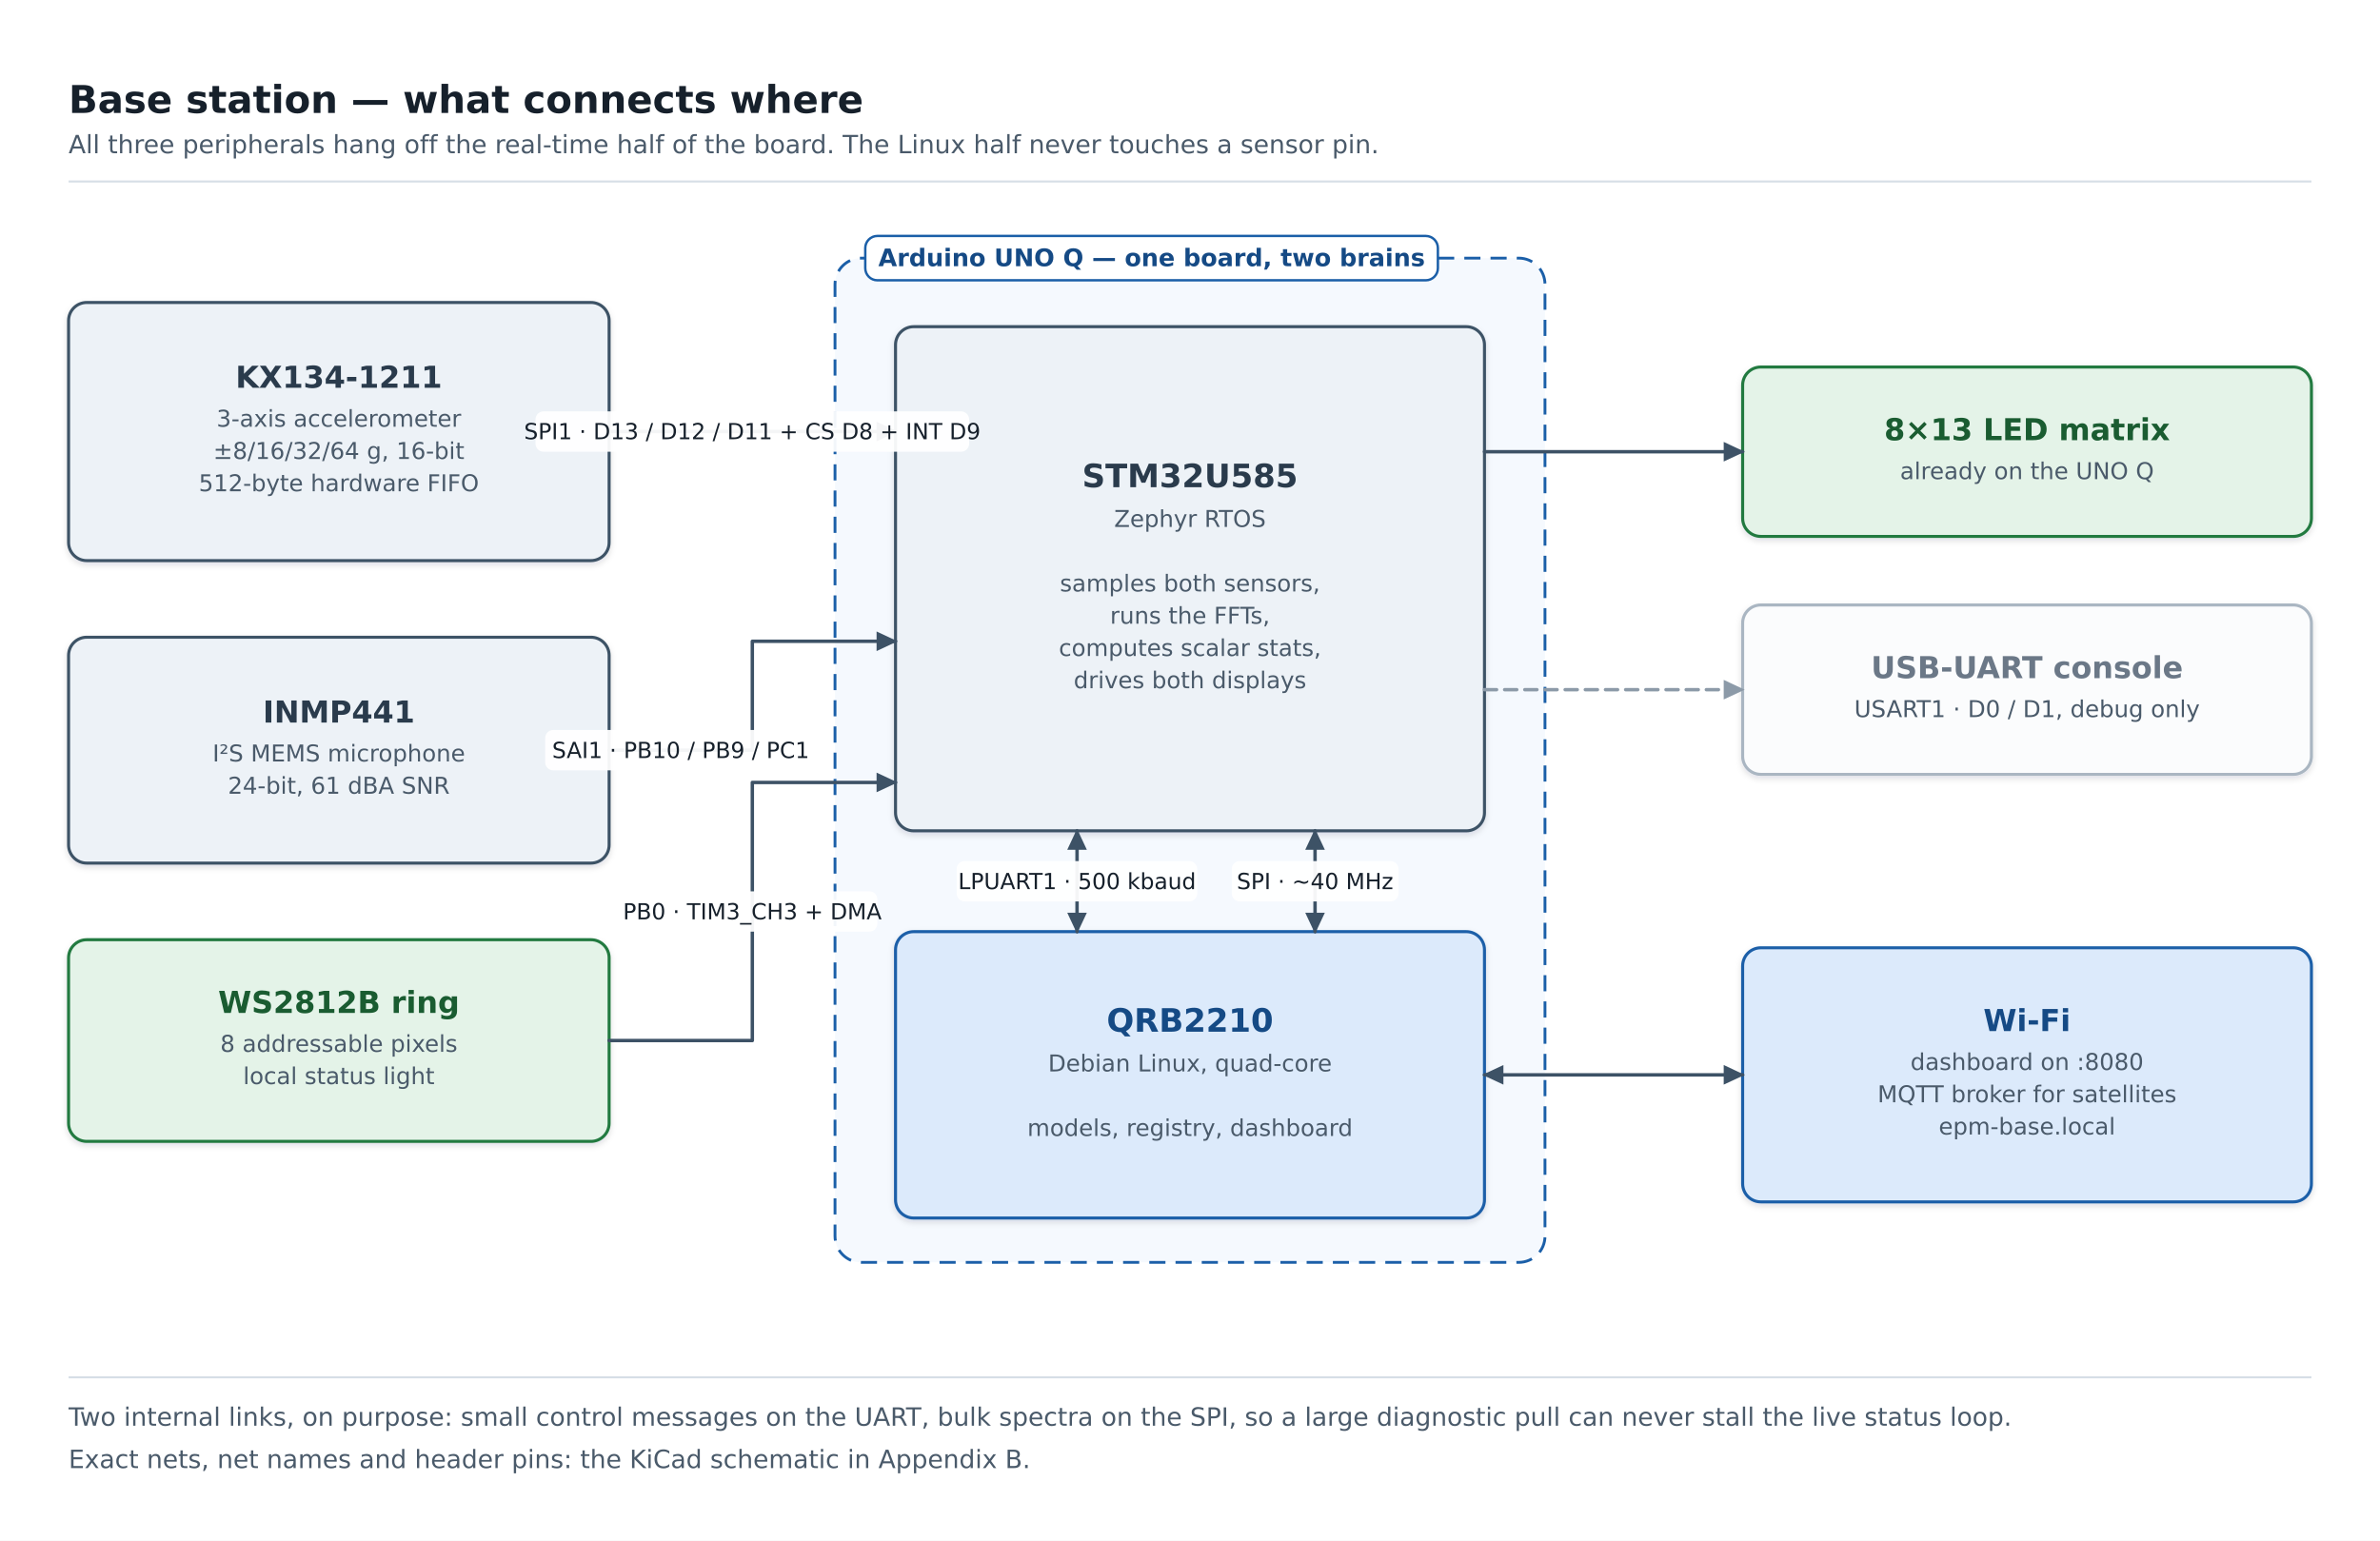
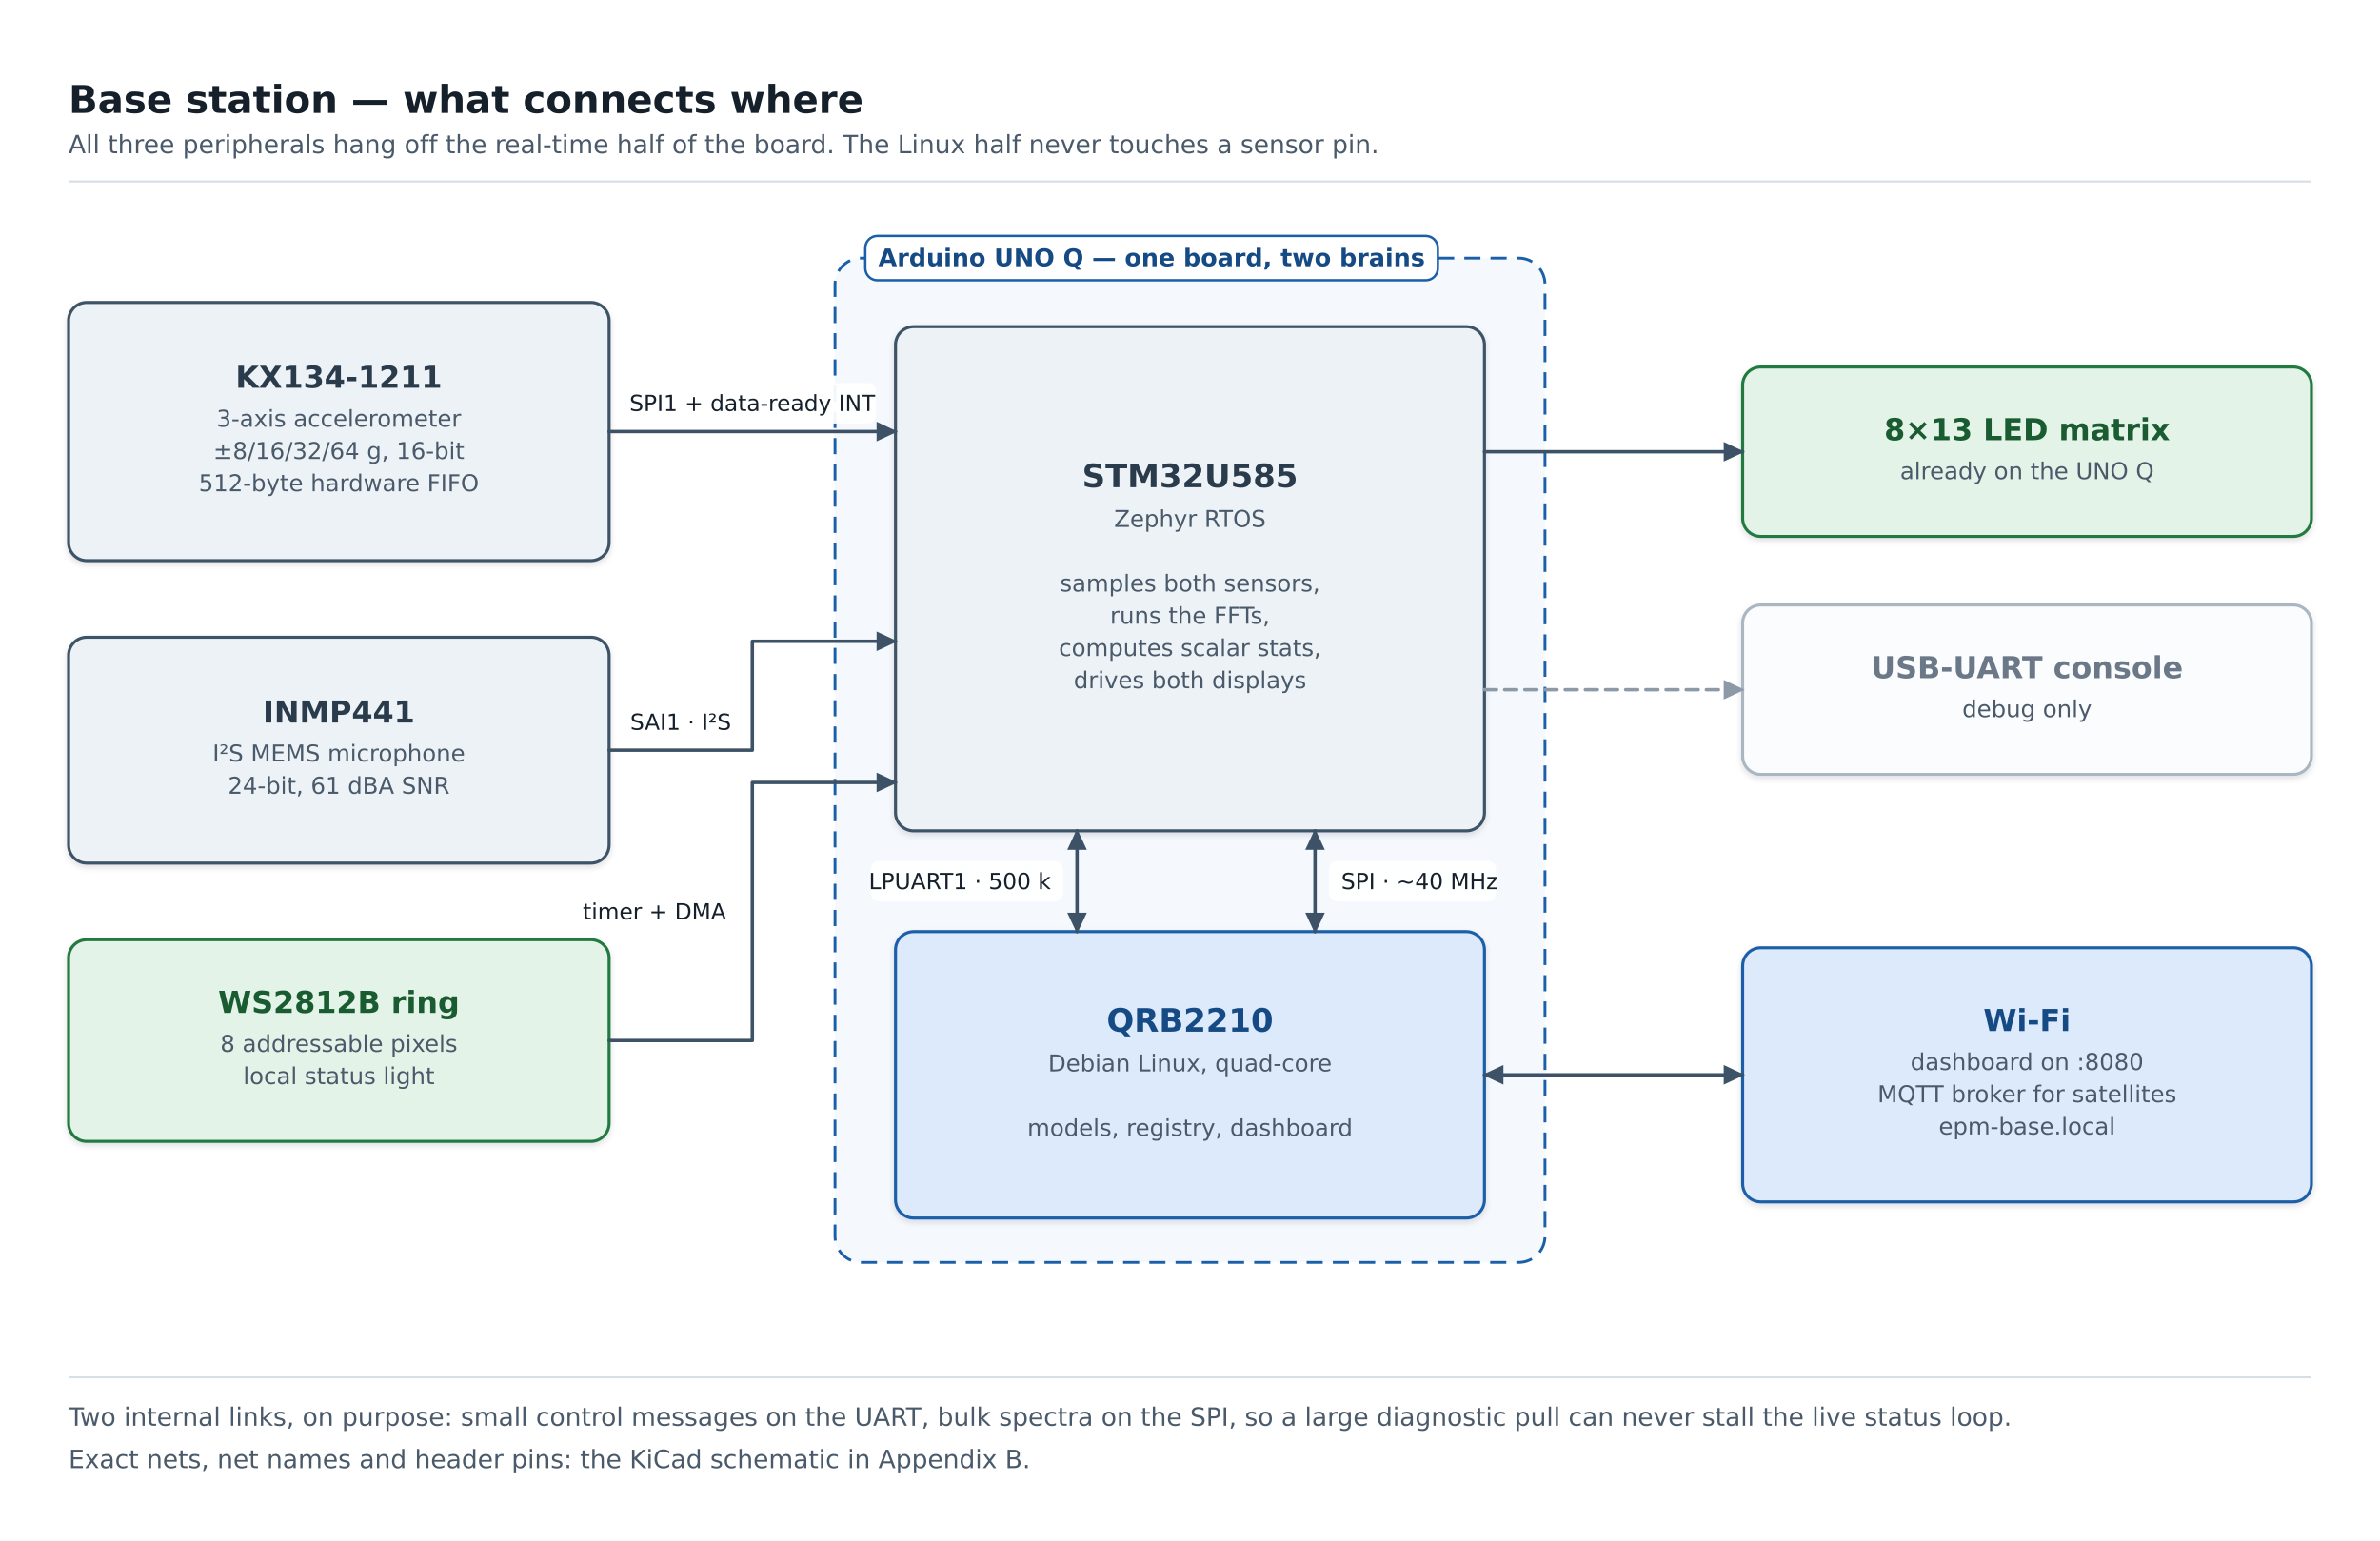
<svg xmlns="http://www.w3.org/2000/svg" width="1180" height="764" viewBox="0 0 1180 764">
  <defs>
    <marker id="arrow" viewBox="0 0 10 10" refX="8.5" refY="5" markerWidth="6.5" markerHeight="6.5" orient="auto-start-reverse">
      <path d="M0,0.6 L9.4,5 L0,9.4 z" fill="#3D5266" />
    </marker>
    <marker id="arrowAct" viewBox="0 0 10 10" refX="8.5" refY="5" markerWidth="6.5" markerHeight="6.5" orient="auto-start-reverse">
      <path d="M0,0.6 L9.4,5 L0,9.4 z" fill="#B03225" />
    </marker>
    <marker id="arrowSoft" viewBox="0 0 10 10" refX="8.5" refY="5" markerWidth="6.5" markerHeight="6.5" orient="auto-start-reverse">
      <path d="M0,0.6 L9.4,5 L0,9.4 z" fill="#8C9AA8" />
    </marker>
    <marker id="arrowTell" viewBox="0 0 10 10" refX="8.5" refY="5" markerWidth="6.5" markerHeight="6.5" orient="auto-start-reverse">
      <path d="M0,0.6 L9.4,5 L0,9.4 z" fill="#237A41" />
    </marker>
    <filter id="softshadow" x="-12%" y="-12%" width="130%" height="140%">
      <feDropShadow dx="0" dy="1.4" stdDeviation="1.6" flood-color="#16202B" flood-opacity="0.13" />
    </filter>
  </defs>
  <rect x="0" y="0" width="1180" height="764" fill="#FFFFFF" />
  <rect x="34.0" y="150.0" width="268.0" height="128.0" rx="9" fill="#EDF2F7" stroke="#3D5266" stroke-width="1.5" filter="url(#softshadow)" />
  <text x="168.0" y="192.3" font-family="DejaVu Sans, Helvetica, Arial, sans-serif" font-size="15" font-weight="bold" font-style="normal" text-anchor="middle" fill="#2A3B4C">KX134-1211</text>
  <text x="168.0" y="211.6" font-family="DejaVu Sans, Helvetica, Arial, sans-serif" font-size="11.5" font-weight="normal" font-style="normal" text-anchor="middle" fill="#4A5A6A">3-axis accelerometer</text>
  <text x="168.0" y="227.6" font-family="DejaVu Sans, Helvetica, Arial, sans-serif" font-size="11.5" font-weight="normal" font-style="normal" text-anchor="middle" fill="#4A5A6A">±8/16/32/64 g, 16-bit</text>
  <text x="168.0" y="243.6" font-family="DejaVu Sans, Helvetica, Arial, sans-serif" font-size="11.5" font-weight="normal" font-style="normal" text-anchor="middle" fill="#4A5A6A">512-byte hardware FIFO</text>
  <rect x="34.0" y="316.0" width="268.0" height="112.0" rx="9" fill="#EDF2F7" stroke="#3D5266" stroke-width="1.5" filter="url(#softshadow)" />
  <text x="168.0" y="358.3" font-family="DejaVu Sans, Helvetica, Arial, sans-serif" font-size="15" font-weight="bold" font-style="normal" text-anchor="middle" fill="#2A3B4C">INMP441</text>
  <text x="168.0" y="377.6" font-family="DejaVu Sans, Helvetica, Arial, sans-serif" font-size="11.5" font-weight="normal" font-style="normal" text-anchor="middle" fill="#4A5A6A">I²S MEMS microphone</text>
  <text x="168.0" y="393.6" font-family="DejaVu Sans, Helvetica, Arial, sans-serif" font-size="11.5" font-weight="normal" font-style="normal" text-anchor="middle" fill="#4A5A6A">24-bit, 61 dBA SNR</text>
  <rect x="34.0" y="466.0" width="268.0" height="100.0" rx="9" fill="#E4F3E8" stroke="#237A41" stroke-width="1.5" filter="url(#softshadow)" />
  <text x="168.0" y="502.3" font-family="DejaVu Sans, Helvetica, Arial, sans-serif" font-size="15" font-weight="bold" font-style="normal" text-anchor="middle" fill="#1A5C31">WS2812B ring</text>
  <text x="168.0" y="521.6" font-family="DejaVu Sans, Helvetica, Arial, sans-serif" font-size="11.5" font-weight="normal" font-style="normal" text-anchor="middle" fill="#4A5A6A">8 addressable pixels</text>
  <text x="168.0" y="537.6" font-family="DejaVu Sans, Helvetica, Arial, sans-serif" font-size="11.5" font-weight="normal" font-style="normal" text-anchor="middle" fill="#4A5A6A">local status light</text>
  <rect x="414.0" y="128.0" width="352.0" height="498.0" rx="13" fill="#DCEAFB" fill-opacity="0.30" stroke="#1B5FA8" stroke-width="1.4" stroke-dasharray="8,5" />
  <rect x="429.0" y="117.0" width="283.9" height="22" rx="6" fill="#FFFFFF" stroke="#1B5FA8" stroke-width="1.2" />
  <text x="571.0" y="132.0" font-family="DejaVu Sans, Helvetica, Arial, sans-serif" font-size="12" font-weight="bold" font-style="normal" text-anchor="middle" fill="#154A85">Arduino UNO Q — one board, two brains</text>
  <rect x="444.0" y="162.0" width="292.0" height="250.0" rx="9" fill="#EDF2F7" stroke="#3D5266" stroke-width="1.5" filter="url(#softshadow)" />
  <text x="590.0" y="241.6" font-family="DejaVu Sans, Helvetica, Arial, sans-serif" font-size="16" font-weight="bold" font-style="normal" text-anchor="middle" fill="#2A3B4C">STM32U585</text>
  <text x="590.0" y="261.3" font-family="DejaVu Sans, Helvetica, Arial, sans-serif" font-size="11.5" font-weight="normal" font-style="normal" text-anchor="middle" fill="#4A5A6A">Zephyr RTOS</text>
  <text x="590.0" y="277.3" font-family="DejaVu Sans, Helvetica, Arial, sans-serif" font-size="11.5" font-weight="normal" font-style="normal" text-anchor="middle" fill="#4A5A6A" />
  <text x="590.0" y="293.3" font-family="DejaVu Sans, Helvetica, Arial, sans-serif" font-size="11.5" font-weight="normal" font-style="normal" text-anchor="middle" fill="#4A5A6A">samples both sensors,</text>
  <text x="590.0" y="309.3" font-family="DejaVu Sans, Helvetica, Arial, sans-serif" font-size="11.5" font-weight="normal" font-style="normal" text-anchor="middle" fill="#4A5A6A">runs the FFTs,</text>
  <text x="590.0" y="325.3" font-family="DejaVu Sans, Helvetica, Arial, sans-serif" font-size="11.5" font-weight="normal" font-style="normal" text-anchor="middle" fill="#4A5A6A">computes scalar stats,</text>
  <text x="590.0" y="341.3" font-family="DejaVu Sans, Helvetica, Arial, sans-serif" font-size="11.5" font-weight="normal" font-style="normal" text-anchor="middle" fill="#4A5A6A">drives both displays</text>
  <rect x="444.0" y="462.0" width="292.0" height="142.0" rx="9" fill="#DCEAFB" stroke="#1B5FA8" stroke-width="1.5" filter="url(#softshadow)" />
  <text x="590.0" y="511.6" font-family="DejaVu Sans, Helvetica, Arial, sans-serif" font-size="16" font-weight="bold" font-style="normal" text-anchor="middle" fill="#154A85">QRB2210</text>
  <text x="590.0" y="531.3" font-family="DejaVu Sans, Helvetica, Arial, sans-serif" font-size="11.5" font-weight="normal" font-style="normal" text-anchor="middle" fill="#4A5A6A">Debian Linux, quad-core</text>
  <text x="590.0" y="547.3" font-family="DejaVu Sans, Helvetica, Arial, sans-serif" font-size="11.5" font-weight="normal" font-style="normal" text-anchor="middle" fill="#4A5A6A" />
  <text x="590.0" y="563.3" font-family="DejaVu Sans, Helvetica, Arial, sans-serif" font-size="11.5" font-weight="normal" font-style="normal" text-anchor="middle" fill="#4A5A6A">models, registry, dashboard</text>
  <path d="M302.0,214.0 L444.0,214.0" fill="none" stroke="#3D5266" stroke-width="1.7" stroke-linejoin="round" stroke-linecap="round" marker-end="url(#arrow)" />
-   <rect x="265.5" y="204.0" width="215.0" height="20.0" rx="4" fill="#FFFFFF" opacity="0.94" />
-   <text x="373.0" y="217.8" font-family="DejaVu Sans, Helvetica, Arial, sans-serif" font-size="11" font-weight="normal" font-style="normal" text-anchor="middle" fill="#16202B">SPI1 · D13 / D12 / D11 + CS D8 + INT D9</text>
+   <rect x="311.8" y="190.0" width="122.5" height="20.0" rx="4" fill="#FFFFFF" opacity="0.94" />
+   <text x="373.0" y="203.8" font-family="DejaVu Sans, Helvetica, Arial, sans-serif" font-size="11" font-weight="normal" font-style="normal" text-anchor="middle" fill="#16202B">SPI1 + data-ready INT</text>
  <path d="M302.0,372.0 L373.0,372.0 L373.0,318.0 L444.0,318.0" fill="none" stroke="#3D5266" stroke-width="1.7" stroke-linejoin="round" stroke-linecap="round" marker-end="url(#arrow)" />
-   <rect x="270.3" y="362.0" width="134.5" height="20.0" rx="4" fill="#FFFFFF" opacity="0.94" />
-   <text x="337.5" y="375.9" font-family="DejaVu Sans, Helvetica, Arial, sans-serif" font-size="11" font-weight="normal" font-style="normal" text-anchor="middle" fill="#16202B">SAI1 · PB10 / PB9 / PC1</text>
+   <rect x="305.9" y="348.0" width="63.2" height="20.0" rx="4" fill="#FFFFFF" opacity="0.94" />
+   <text x="337.5" y="361.9" font-family="DejaVu Sans, Helvetica, Arial, sans-serif" font-size="11" font-weight="normal" font-style="normal" text-anchor="middle" fill="#16202B">SAI1 · I²S</text>
  <path d="M302.0,516.0 L373.0,516.0 L373.0,388.0 L444.0,388.0" fill="none" stroke="#3D5266" stroke-width="1.7" stroke-linejoin="round" stroke-linecap="round" marker-end="url(#arrow)" />
-   <rect x="311.0" y="442.0" width="124.0" height="20.0" rx="4" fill="#FFFFFF" opacity="0.94" />
-   <text x="373.0" y="455.9" font-family="DejaVu Sans, Helvetica, Arial, sans-serif" font-size="11" font-weight="normal" font-style="normal" text-anchor="middle" fill="#16202B">PB0 · TIM3_CH3 + DMA</text>
+   <rect x="296.0" y="442.0" width="70.0" height="20.0" rx="4" fill="#FFFFFF" opacity="0.94" />
+   <text x="360.0" y="455.9" font-family="DejaVu Sans, Helvetica, Arial, sans-serif" font-size="11" font-weight="normal" font-style="normal" text-anchor="end" fill="#16202B">timer + DMA</text>
  <path d="M534.0,412.0 L534.0,462.0" fill="none" stroke="#3D5266" stroke-width="1.7" stroke-linejoin="round" stroke-linecap="round" marker-start="url(#arrow)" marker-end="url(#arrow)" />
-   <rect x="474.3" y="427.0" width="119.3" height="20.0" rx="4" fill="#FFFFFF" opacity="0.94" />
-   <text x="534.0" y="440.9" font-family="DejaVu Sans, Helvetica, Arial, sans-serif" font-size="11" font-weight="normal" font-style="normal" text-anchor="middle" fill="#16202B">LPUART1 · 500 kbaud</text>
+   <rect x="431.7" y="427.0" width="95.3" height="20.0" rx="4" fill="#FFFFFF" opacity="0.94" />
+   <text x="521.0" y="440.9" font-family="DejaVu Sans, Helvetica, Arial, sans-serif" font-size="11" font-weight="normal" font-style="normal" text-anchor="end" fill="#16202B">LPUART1 · 500 k</text>
  <path d="M652.0,412.0 L652.0,462.0" fill="none" stroke="#3D5266" stroke-width="1.7" stroke-linejoin="round" stroke-linecap="round" marker-start="url(#arrow)" marker-end="url(#arrow)" />
-   <rect x="610.7" y="427.0" width="82.7" height="20.0" rx="4" fill="#FFFFFF" opacity="0.94" />
-   <text x="652.0" y="440.9" font-family="DejaVu Sans, Helvetica, Arial, sans-serif" font-size="11" font-weight="normal" font-style="normal" text-anchor="middle" fill="#16202B">SPI · ~40 MHz</text>
+   <rect x="659.0" y="427.0" width="82.7" height="20.0" rx="4" fill="#FFFFFF" opacity="0.94" />
+   <text x="665.0" y="440.9" font-family="DejaVu Sans, Helvetica, Arial, sans-serif" font-size="11" font-weight="normal" font-style="normal" text-anchor="start" fill="#16202B">SPI · ~40 MHz</text>
  <rect x="864.0" y="182.0" width="282.0" height="84.0" rx="9" fill="#E4F3E8" stroke="#237A41" stroke-width="1.5" filter="url(#softshadow)" />
  <text x="1005.0" y="218.3" font-family="DejaVu Sans, Helvetica, Arial, sans-serif" font-size="15" font-weight="bold" font-style="normal" text-anchor="middle" fill="#1A5C31">8×13 LED matrix</text>
  <text x="1005.0" y="237.6" font-family="DejaVu Sans, Helvetica, Arial, sans-serif" font-size="11.5" font-weight="normal" font-style="normal" text-anchor="middle" fill="#4A5A6A">already on the UNO Q</text>
  <rect x="864.0" y="300.0" width="282.0" height="84.0" rx="9" fill="#FBFCFD" stroke="#AAB6C2" stroke-width="1.5" filter="url(#softshadow)" />
  <text x="1005.0" y="336.3" font-family="DejaVu Sans, Helvetica, Arial, sans-serif" font-size="15" font-weight="bold" font-style="normal" text-anchor="middle" fill="#6B7887">USB-UART console</text>
-   <text x="1005.0" y="355.6" font-family="DejaVu Sans, Helvetica, Arial, sans-serif" font-size="11.5" font-weight="normal" font-style="normal" text-anchor="middle" fill="#4A5A6A">USART1 · D0 / D1, debug only</text>
+   <text x="1005.0" y="355.6" font-family="DejaVu Sans, Helvetica, Arial, sans-serif" font-size="11.5" font-weight="normal" font-style="normal" text-anchor="middle" fill="#4A5A6A">debug only</text>
  <rect x="864.0" y="470.0" width="282.0" height="126.0" rx="9" fill="#DCEAFB" stroke="#1B5FA8" stroke-width="1.5" filter="url(#softshadow)" />
  <text x="1005.0" y="511.3" font-family="DejaVu Sans, Helvetica, Arial, sans-serif" font-size="15" font-weight="bold" font-style="normal" text-anchor="middle" fill="#154A85">Wi-Fi</text>
  <text x="1005.0" y="530.6" font-family="DejaVu Sans, Helvetica, Arial, sans-serif" font-size="11.5" font-weight="normal" font-style="normal" text-anchor="middle" fill="#4A5A6A">dashboard on :8080</text>
  <text x="1005.0" y="546.6" font-family="DejaVu Sans, Helvetica, Arial, sans-serif" font-size="11.5" font-weight="normal" font-style="normal" text-anchor="middle" fill="#4A5A6A">MQTT broker for satellites</text>
  <text x="1005.0" y="562.6" font-family="DejaVu Sans, Helvetica, Arial, sans-serif" font-size="11.5" font-weight="normal" font-style="normal" text-anchor="middle" fill="#4A5A6A">epm-base.local</text>
  <path d="M736.0,224.0 L864.0,224.0" fill="none" stroke="#3D5266" stroke-width="1.7" stroke-linejoin="round" stroke-linecap="round" marker-end="url(#arrow)" />
  <path d="M736.0,342.0 L864.0,342.0" fill="none" stroke="#8C9AA8" stroke-width="1.7" stroke-linejoin="round" stroke-linecap="round" stroke-dasharray="6,4" marker-end="url(#arrowSoft)" />
  <path d="M736.0,533.0 L864.0,533.0" fill="none" stroke="#3D5266" stroke-width="1.7" stroke-linejoin="round" stroke-linecap="round" marker-start="url(#arrow)" marker-end="url(#arrow)" />
  <line x1="34.0" y1="90.0" x2="1146.0" y2="90.0" stroke="#D6DEE6" stroke-width="1" />
  <text x="34.0" y="56.0" font-family="DejaVu Sans, Helvetica, Arial, sans-serif" font-size="19" font-weight="bold" font-style="normal" text-anchor="start" fill="#16202B">Base station — what connects where</text>
  <text x="34.0" y="76.0" font-family="DejaVu Sans, Helvetica, Arial, sans-serif" font-size="12.5" font-weight="normal" font-style="normal" text-anchor="start" fill="#4A5A6A">All three peripherals hang off the real-time half of the board. The Linux half never touches a sensor pin.</text>
  <line x1="34.0" y1="683.0" x2="1146.0" y2="683.0" stroke="#D6DEE6" stroke-width="1" />
  <text x="34.0" y="707.0" font-family="DejaVu Sans, Helvetica, Arial, sans-serif" font-size="12.5" font-weight="normal" font-style="normal" text-anchor="start" fill="#4A5A6A">Two internal links, on purpose: small control messages on the UART, bulk spectra on the SPI, so a large diagnostic pull can never stall the live status loop.</text>
  <text x="34.0" y="728.0" font-family="DejaVu Sans, Helvetica, Arial, sans-serif" font-size="12.5" font-weight="normal" font-style="normal" text-anchor="start" fill="#4A5A6A">Exact nets, net names and header pins: the KiCad schematic in Appendix B.</text>
</svg>
